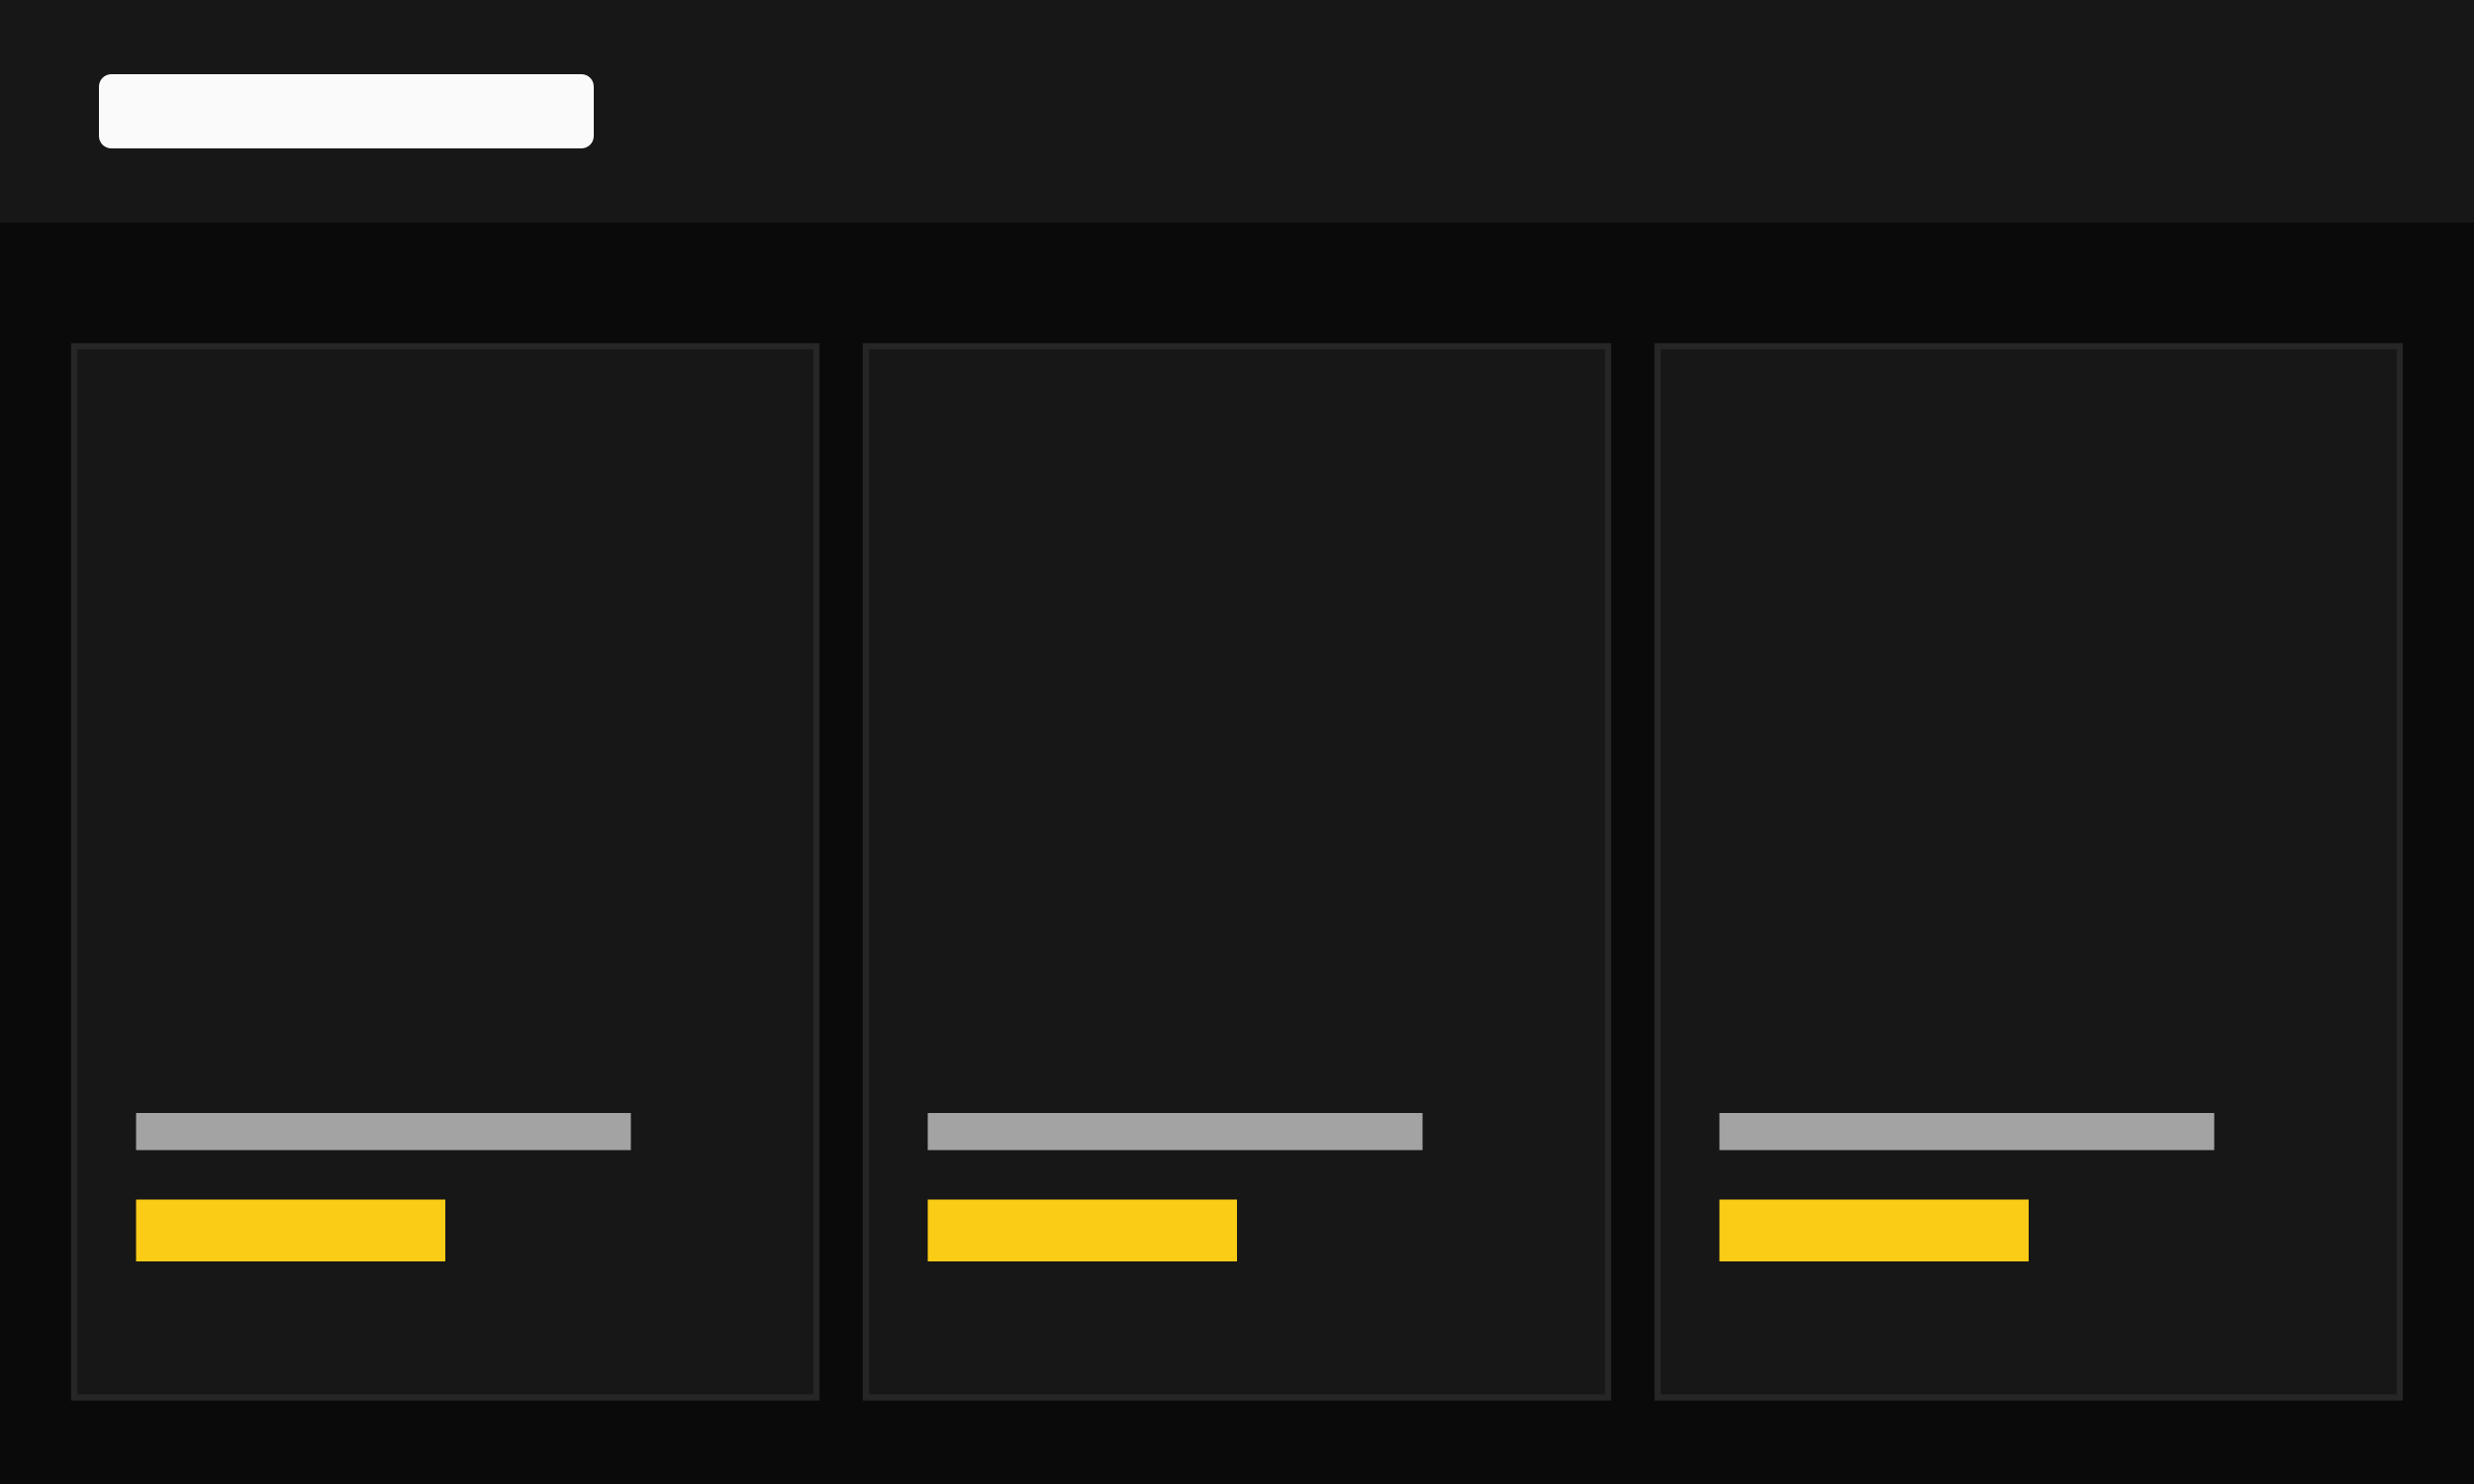
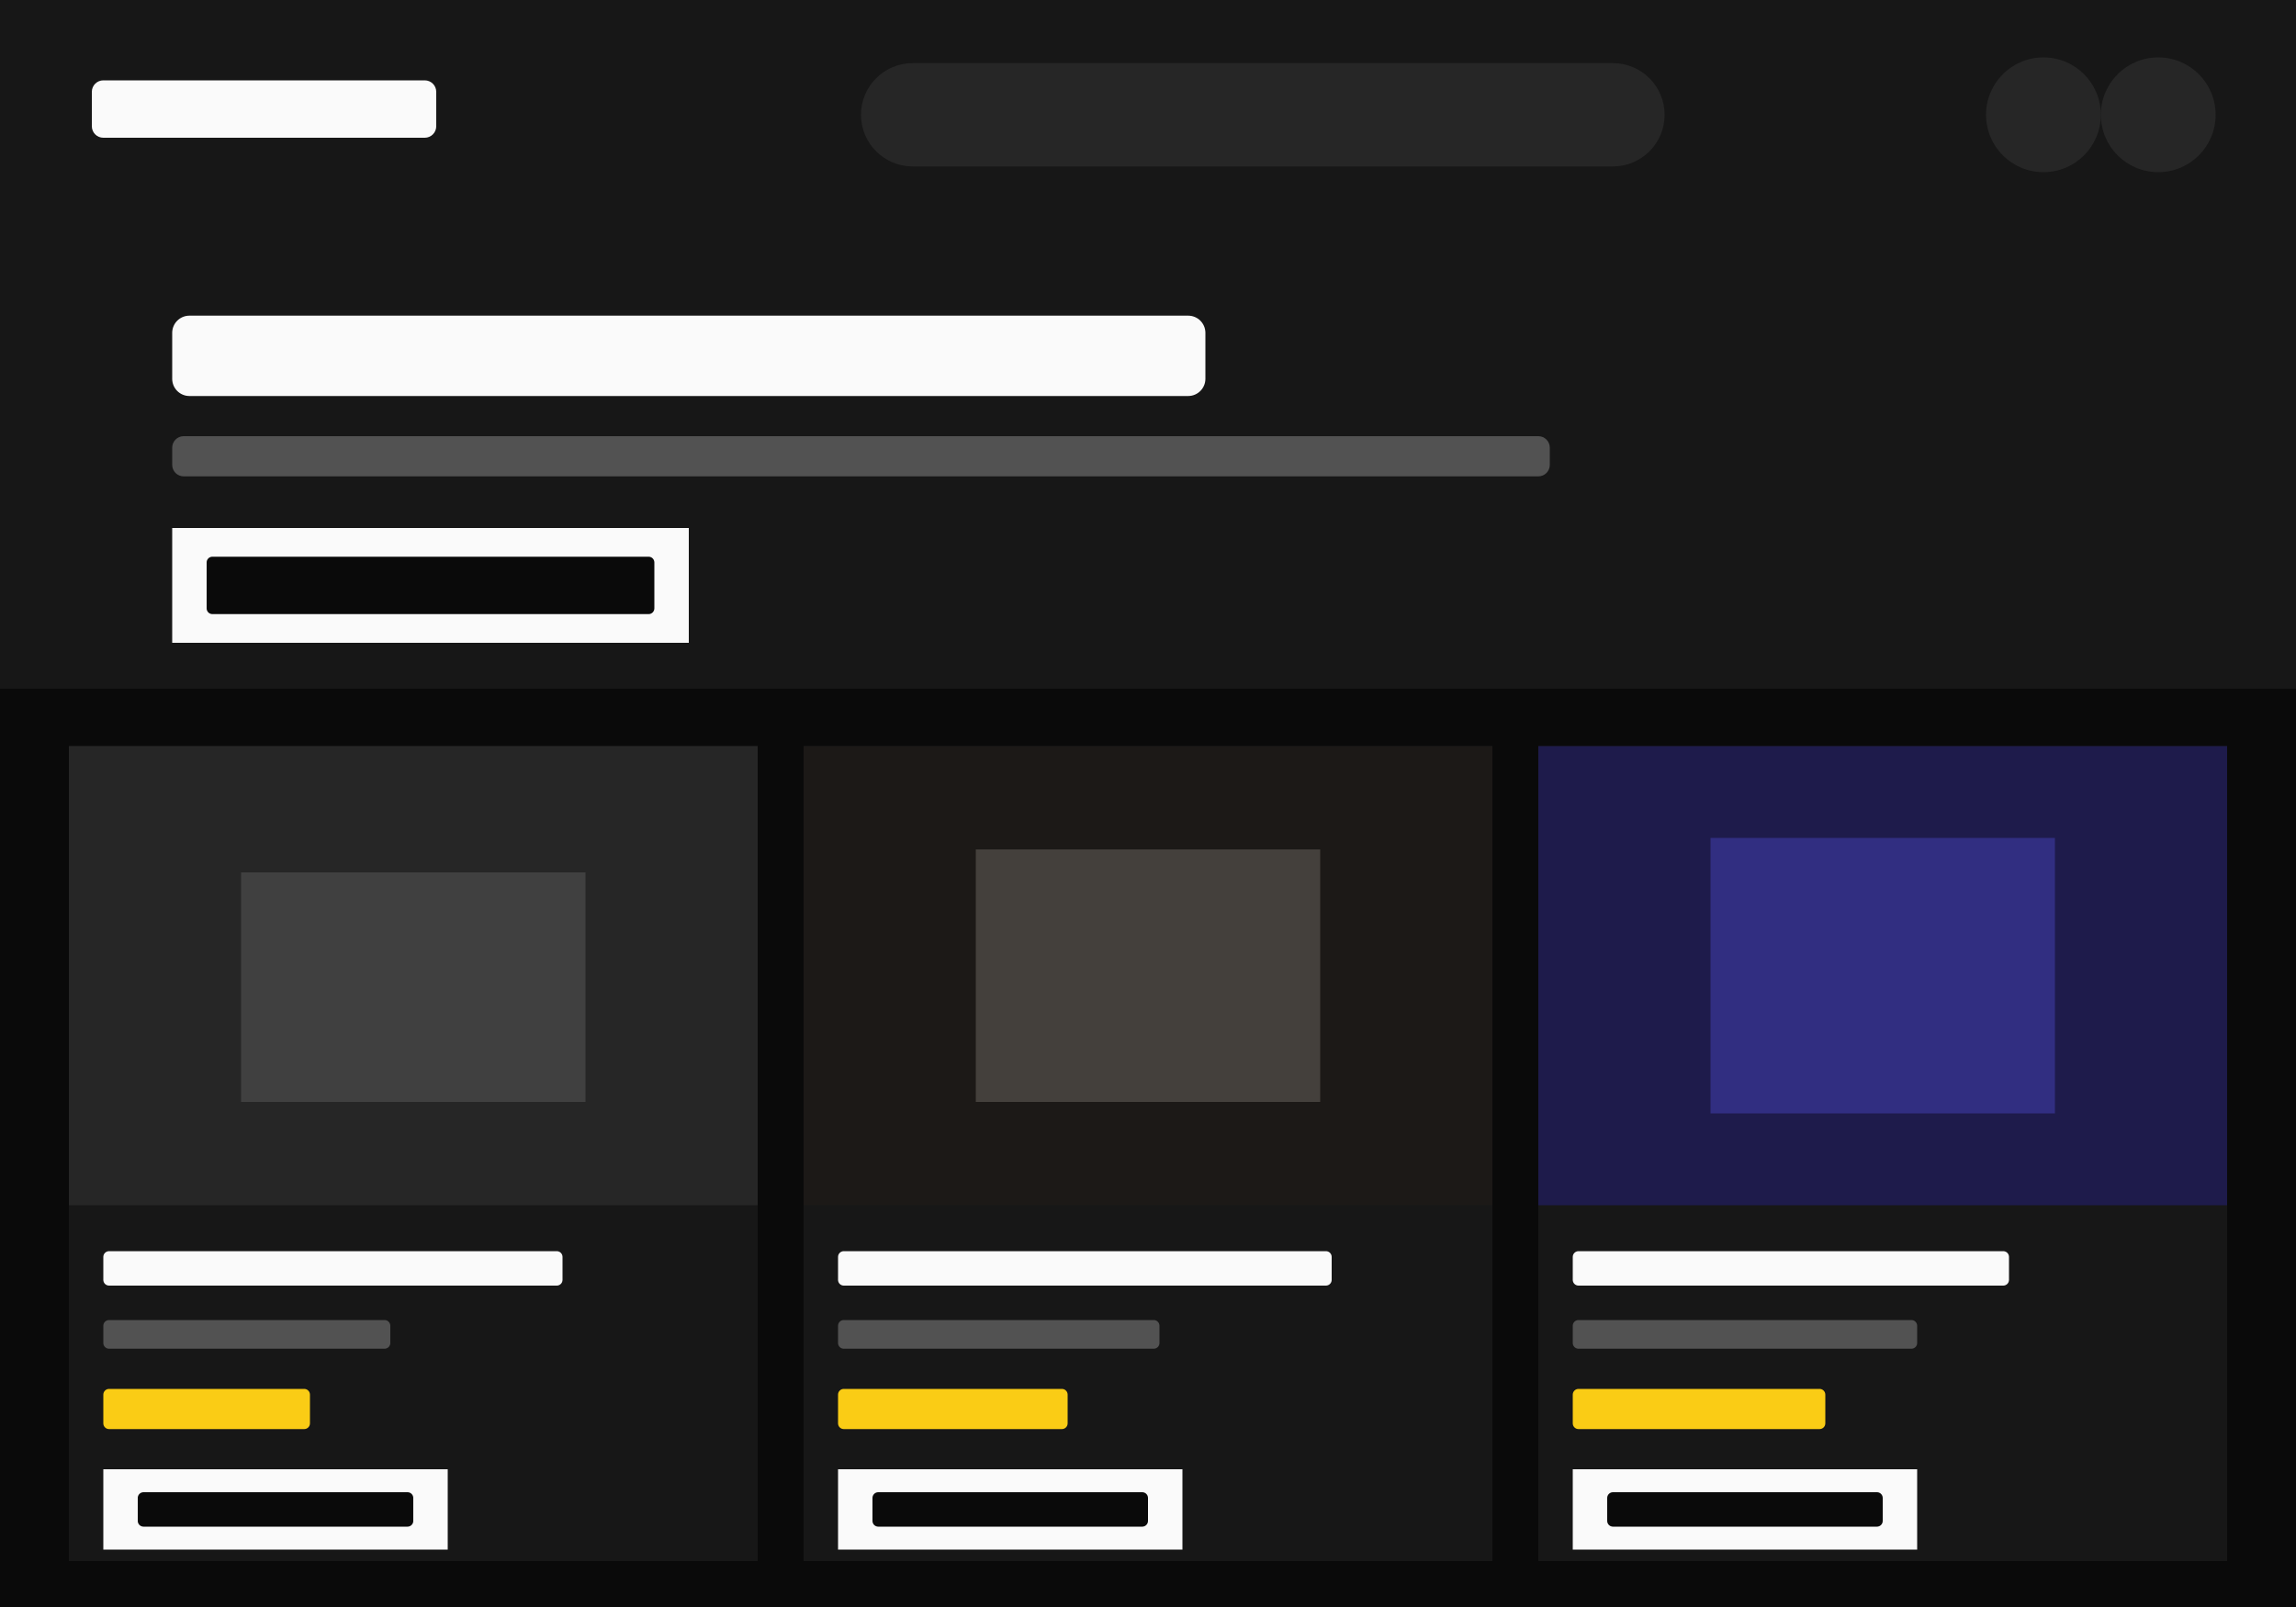
- <svg xmlns="http://www.w3.org/2000/svg" viewBox="0 0 400 240" width="400" height="240">
-   <rect width="400" height="240" fill="#0a0a0a" />
-   <rect x="0" y="0" width="400" height="36" fill="#171717" />
-   <rect x="16" y="12" width="80" height="12" rx="2" fill="#fafafa" />
-   <g fill="#171717" stroke="#262626">
-     <rect x="12" y="56" width="120" height="170" />
-     <rect x="140" y="56" width="120" height="170" />
-     <rect x="268" y="56" width="120" height="170" />
+ <svg xmlns="http://www.w3.org/2000/svg" viewBox="0 0 400 280" width="400" height="280">
+   <rect width="400" height="280" fill="#0a0a0a" />
+   <rect width="400" height="40" fill="#171717" />
+   <rect x="16" y="14" width="60" height="10" rx="2" fill="#fafafa" />
+   <rect x="150" y="11" width="140" height="18" rx="9" fill="#262626" />
+   <circle cx="356" cy="20" r="10" fill="#262626" />
+   <circle cx="376" cy="20" r="10" fill="#262626" />
+   <rect x="0" y="40" width="400" height="80" fill="#171717" />
+   <rect x="30" y="55" width="180" height="14" rx="3" fill="#fafafa" />
+   <rect x="30" y="76" width="240" height="7" rx="2" fill="#525252" />
+   <rect x="30" y="92" width="90" height="20" rx="0" fill="#fafafa" />
+   <rect x="36" y="97" width="78" height="10" rx="1" fill="#0a0a0a" />
+   <g>
+     <rect x="12" y="130" width="120" height="142" rx="0" fill="#171717" />
+     <rect x="12" y="130" width="120" height="80" fill="#262626" />
+     <rect x="42" y="152" width="60" height="40" rx="0" fill="#404040" />
+     <rect x="18" y="218" width="80" height="6" rx="1" fill="#fafafa" />
+     <rect x="18" y="230" width="50" height="5" rx="1" fill="#525252" />
+     <rect x="18" y="242" width="36" height="7" rx="1" fill="#facc15" />
+     <rect x="18" y="256" width="60" height="14" rx="0" fill="#fafafa" />
+     <rect x="24" y="260" width="48" height="6" rx="1" fill="#0a0a0a" />
  </g>
-   <rect x="22" y="180" width="80" height="6" fill="#a3a3a3" />
-   <rect x="22" y="194" width="50" height="10" fill="#facc15" />
-   <rect x="150" y="180" width="80" height="6" fill="#a3a3a3" />
-   <rect x="150" y="194" width="50" height="10" fill="#facc15" />
-   <rect x="278" y="180" width="80" height="6" fill="#a3a3a3" />
-   <rect x="278" y="194" width="50" height="10" fill="#facc15" />
+   <g>
+     <rect x="140" y="130" width="120" height="142" rx="0" fill="#171717" />
+     <rect x="140" y="130" width="120" height="80" fill="#1c1917" />
+     <rect x="170" y="148" width="60" height="44" rx="0" fill="#44403c" />
+     <rect x="146" y="218" width="86" height="6" rx="1" fill="#fafafa" />
+     <rect x="146" y="230" width="56" height="5" rx="1" fill="#525252" />
+     <rect x="146" y="242" width="40" height="7" rx="1" fill="#facc15" />
+     <rect x="146" y="256" width="60" height="14" rx="0" fill="#fafafa" />
+     <rect x="152" y="260" width="48" height="6" rx="1" fill="#0a0a0a" />
+   </g>
+   <g>
+     <rect x="268" y="130" width="120" height="142" rx="0" fill="#171717" />
+     <rect x="268" y="130" width="120" height="80" fill="#1e1b4b" />
+     <rect x="298" y="146" width="60" height="48" rx="0" fill="#312e81" />
+     <rect x="274" y="218" width="76" height="6" rx="1" fill="#fafafa" />
+     <rect x="274" y="230" width="60" height="5" rx="1" fill="#525252" />
+     <rect x="274" y="242" width="44" height="7" rx="1" fill="#facc15" />
+     <rect x="274" y="256" width="60" height="14" rx="0" fill="#fafafa" />
+     <rect x="280" y="260" width="48" height="6" rx="1" fill="#0a0a0a" />
+   </g>
</svg>
